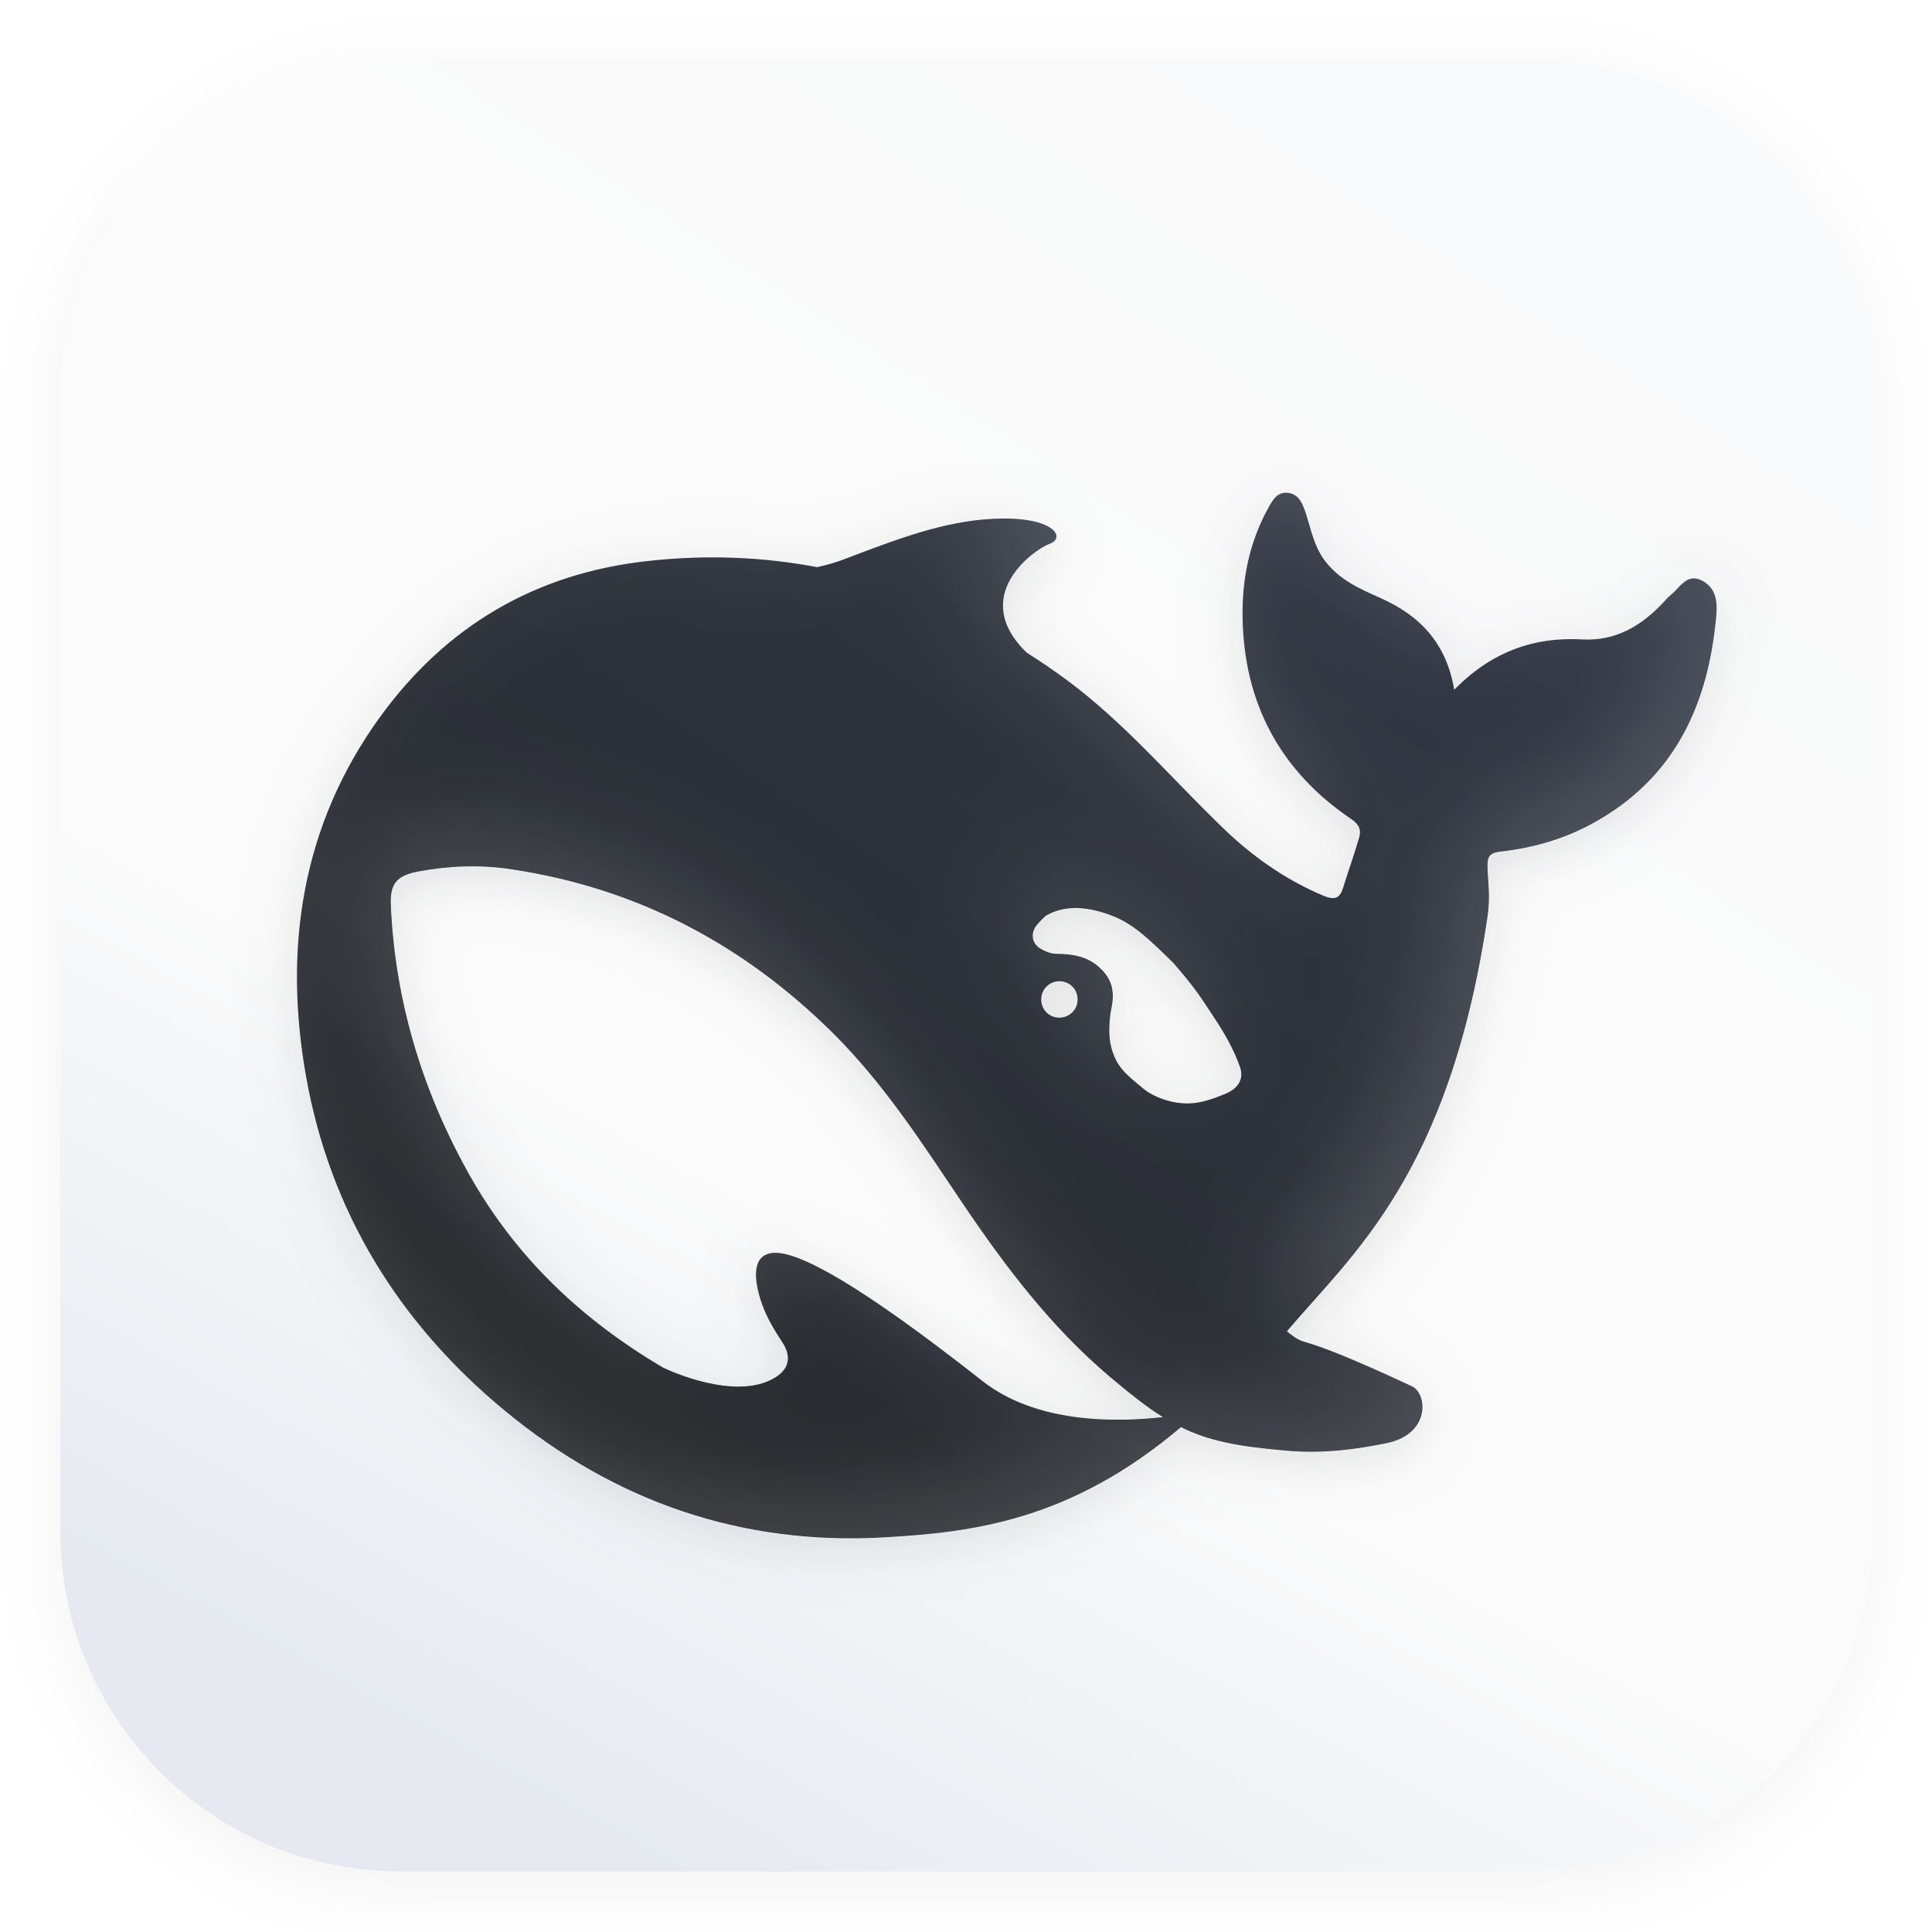
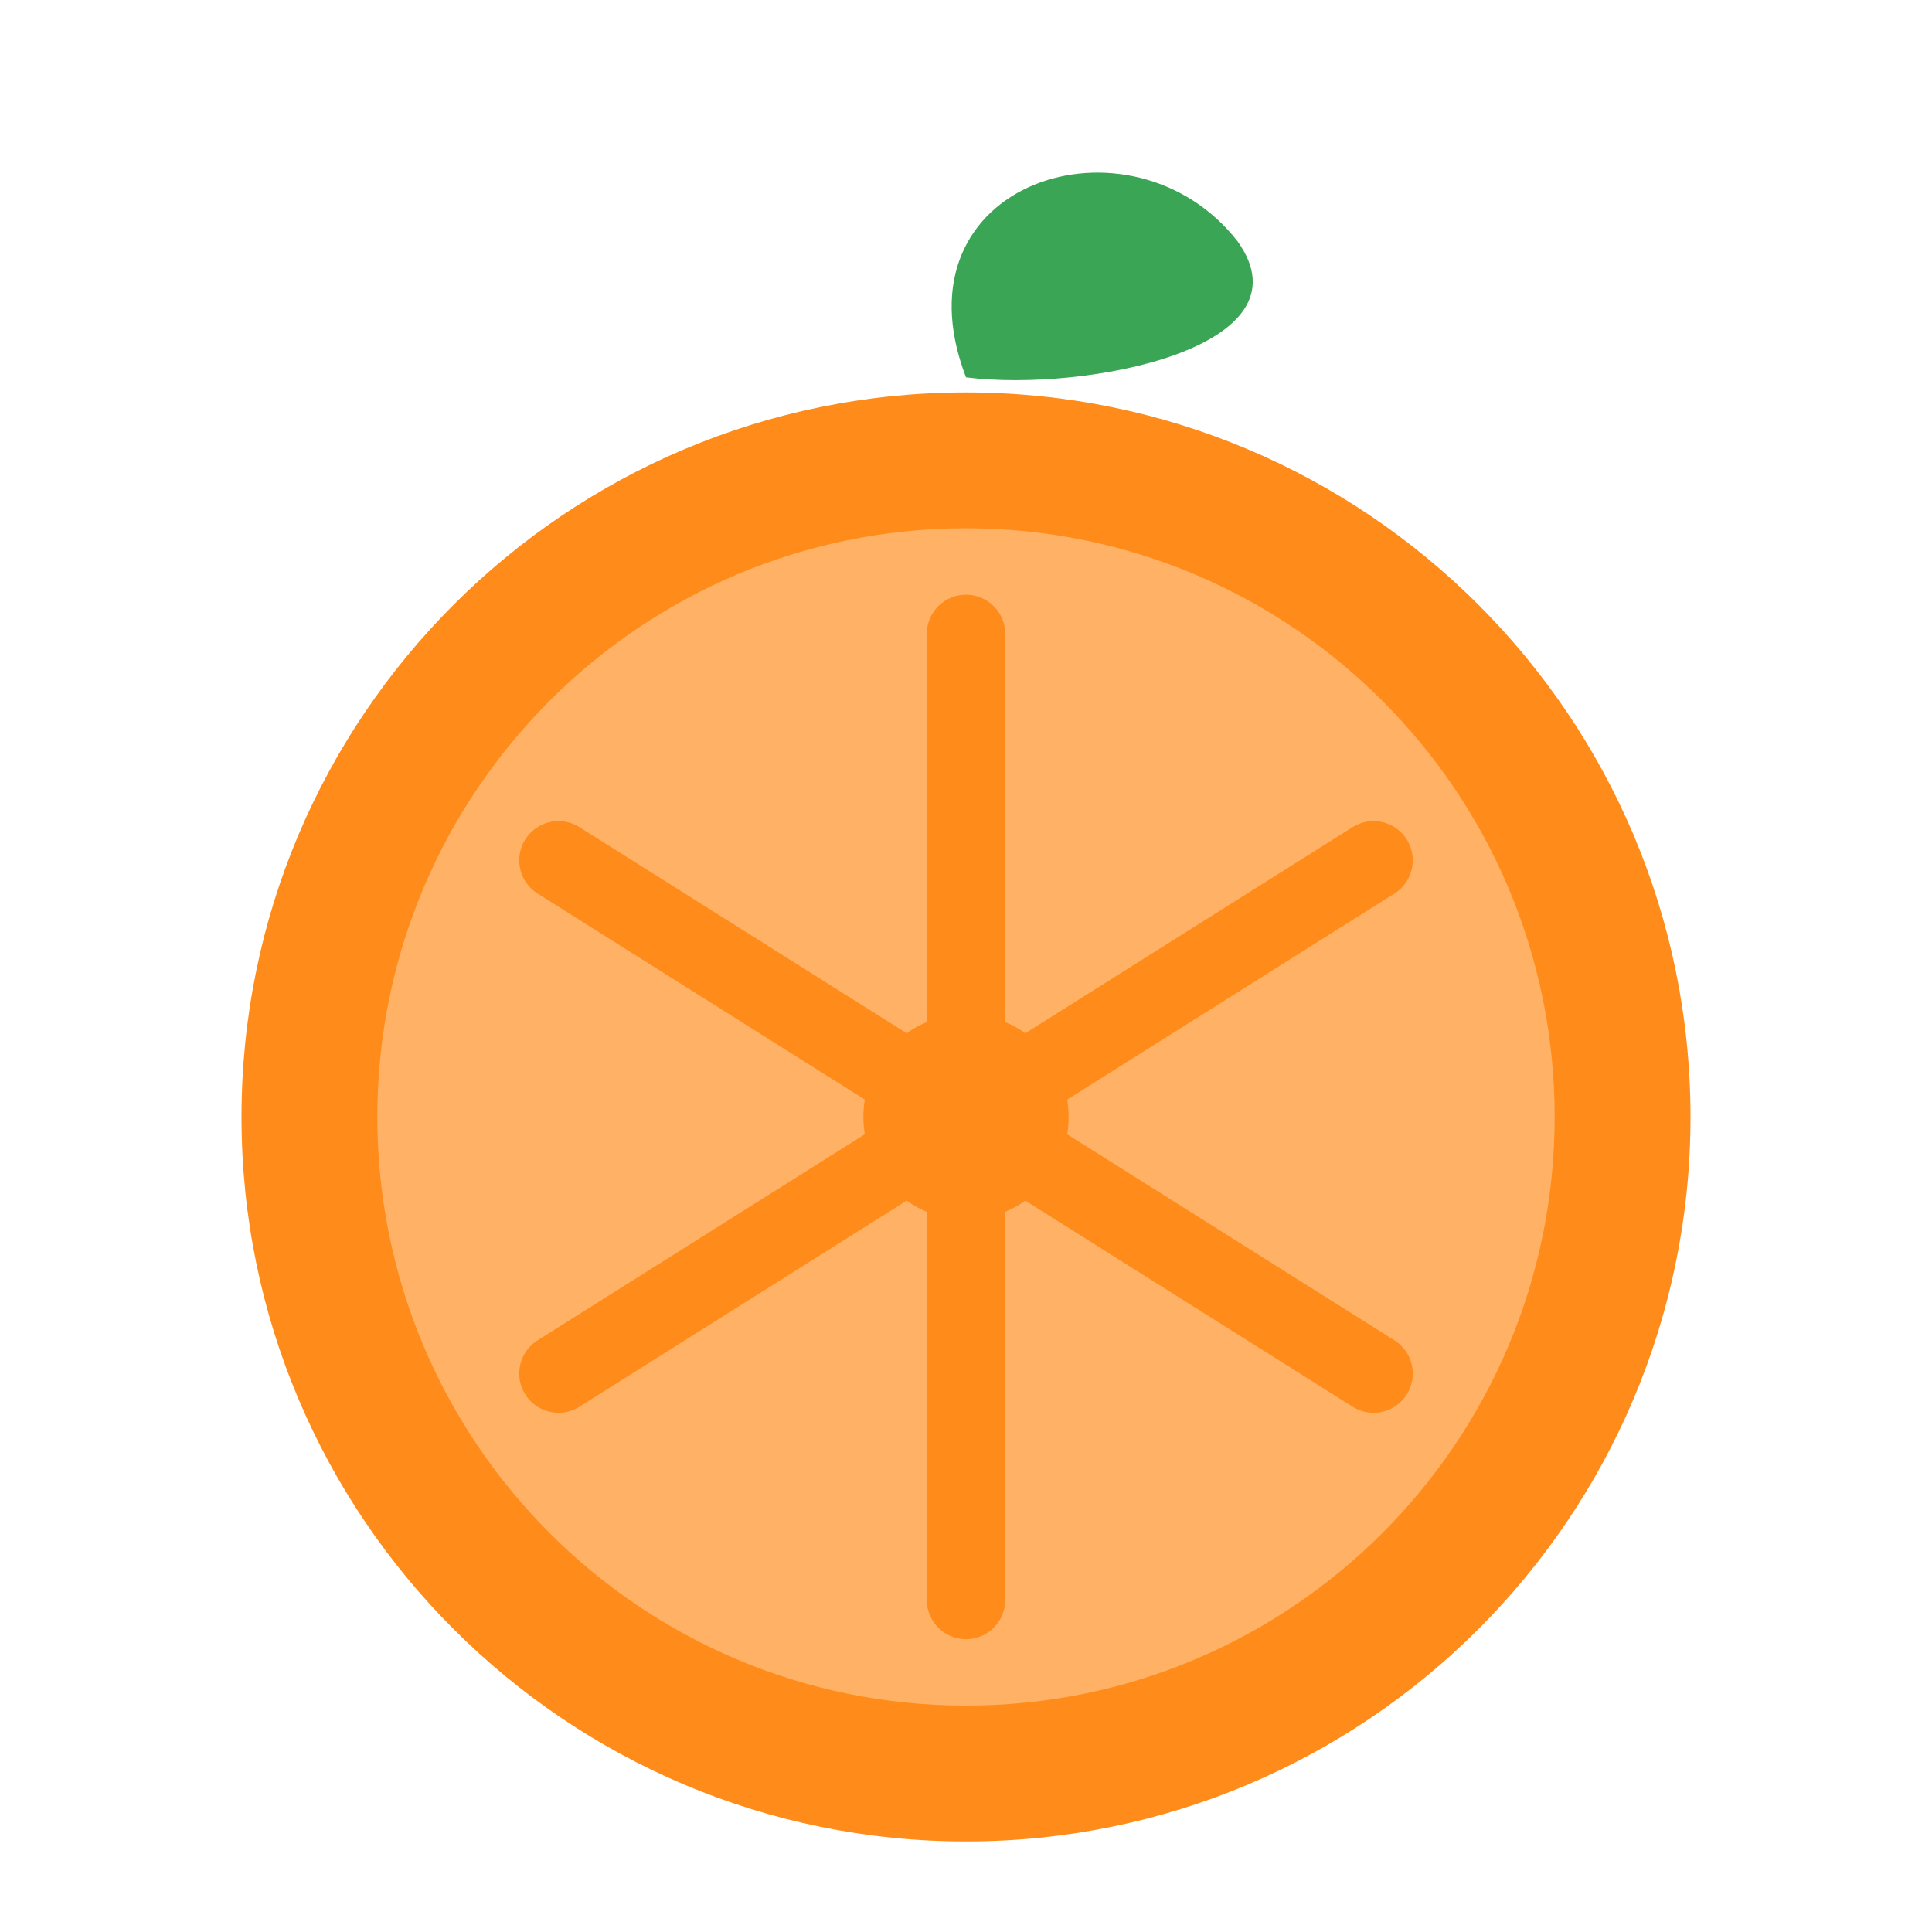
- <svg xmlns="http://www.w3.org/2000/svg" width="1024" height="1024" viewBox="0 0 1024 1024" fill="none">
-   <g transform="translate(32 32) scale(0.9375) translate(-40 -32)">
-     <g filter="url(#filter0_d_1637_371)">
-       <rect rx="192" width="1024" height="1024" transform="translate(40 32)" fill="#FBFBFB" />
-       <rect rx="192" width="1024" height="1024" transform="translate(40 32)" fill="url(#paint0_linear_1637_371)" fill-opacity="0.4" />
-       <rect rx="192" width="1024" height="1024" transform="translate(40 32)" fill="url(#paint1_linear_1637_371)" fill-opacity="0.8" />
-       <g id="tray-glyph" filter="url(#filter1_ddi_1637_371)">
-         <path d="M968.002 326.025C959.5 321.85 955.842 329.804 950.865 333.835C949.162 335.143 947.722 336.834 946.283 338.393C933.859 351.673 919.336 360.407 900.376 359.363C872.649 357.804 848.963 366.525 828.035 387.759C823.586 361.583 808.812 345.951 786.313 335.936C774.536 330.729 762.64 325.51 754.401 314.186C748.645 306.112 747.074 297.127 744.195 288.274C742.36 282.936 740.538 277.465 734.385 276.554C727.718 275.51 725.103 281.112 722.476 285.803C712.006 304.95 707.952 326.039 708.349 347.405C709.26 395.463 729.54 433.742 769.823 460.962C774.404 464.094 775.579 467.212 774.14 471.771C771.394 481.153 768.119 490.257 765.241 499.639C763.406 505.624 760.66 506.933 754.256 504.329C732.154 495.08 713.049 481.417 696.175 464.874C667.524 437.138 641.633 406.536 609.325 382.566C601.733 376.964 594.154 371.758 586.298 366.802C553.33 334.773 590.616 308.464 599.251 305.333C608.282 302.082 602.393 290.877 573.214 291.009C544.048 291.141 517.364 300.906 483.353 313.935C478.389 315.891 473.147 317.318 467.786 318.494C436.917 312.64 404.873 311.332 371.377 315.111C308.332 322.141 257.975 351.964 220.953 402.876C176.471 464.081 166.014 533.624 178.835 606.153C192.302 682.594 231.291 745.887 291.194 795.372C353.328 846.68 424.876 871.813 506.498 866.99C556.076 864.122 611.279 857.489 673.532 804.74C689.23 812.55 705.708 815.681 733.052 818.02C754.111 819.976 774.391 816.976 790.076 813.726C814.674 808.519 812.971 785.726 804.072 781.564C731.995 747.962 747.826 761.638 733.435 750.565C770.06 707.198 825.263 662.139 846.85 516.156C848.553 504.567 847.114 497.273 846.85 487.892C846.718 482.157 848.025 479.95 854.574 479.303C872.623 477.215 890.156 472.273 906.238 463.42C952.938 437.892 971.765 395.965 976.215 345.7C976.875 338.01 976.083 330.069 967.976 326.039L968.002 326.025ZM561.067 778.432C491.222 723.477 457.343 705.374 443.347 706.154C430.263 706.933 432.626 721.918 435.505 731.682C438.515 741.315 442.436 747.962 447.929 756.418C451.718 762.021 454.346 770.345 444.14 776.609C421.641 790.549 382.533 771.918 380.698 771.006C335.174 744.182 297.109 708.757 270.293 660.316C244.389 613.698 229.35 563.685 226.868 510.302C226.208 497.406 230.01 492.847 242.831 490.508C259.704 487.376 277.106 486.729 293.98 489.2C365.264 499.625 425.959 531.523 476.844 582.052C505.878 610.831 527.861 645.213 550.491 678.815C574.561 714.492 600.452 748.49 633.42 776.358C645.066 786.122 654.348 793.548 663.247 799.019C636.431 802.018 591.698 802.666 561.08 778.445L561.067 778.432ZM594.55 562.905C594.55 557.171 599.132 552.625 604.888 552.625C606.195 552.625 607.371 552.876 608.414 553.273C609.853 553.801 611.16 554.581 612.203 555.744C614.038 557.567 615.081 560.17 615.081 562.905C615.081 568.64 610.5 573.185 604.743 573.185C598.987 573.185 594.537 568.627 594.537 562.905H594.55ZM698.539 616.301C691.871 619.037 685.19 621.375 678.787 621.64C668.845 622.155 657.992 618.125 652.103 613.17C642.953 605.479 636.404 601.185 633.658 587.773C632.483 582.039 633.13 573.185 634.186 568.111C636.536 557.171 633.922 550.141 626.212 543.759C619.927 538.553 611.952 537.112 603.185 537.112C599.911 537.112 596.914 535.685 594.682 534.509C591.025 532.686 588.015 528.127 590.893 522.525C591.804 520.701 596.254 516.275 597.297 515.495C609.206 508.716 622.937 510.936 635.625 516.01C647.403 520.833 656.288 529.686 669.109 542.186C682.193 557.289 684.543 561.465 692.003 572.789C697.892 581.642 703.252 590.759 706.909 601.185C709.128 607.699 706.249 613.038 698.539 616.288V616.301Z" fill="url(#paint2_linear_1637_371)" fill-opacity="0.9" />
-       </g>
-     </g>
+ <svg xmlns="http://www.w3.org/2000/svg" viewBox="0 0 64 64">
+   <circle cx="32" cy="37" r="24" fill="#ff8c1a" />
+   <circle cx="32" cy="37" r="19.5" fill="#ffb266" />
+   <g stroke="#ff8c1a" stroke-width="2.6" stroke-linecap="round">
+     <line x1="32" y1="37" x2="32" y2="21" />
+     <line x1="32" y1="37" x2="45.5" y2="28.5" />
+     <line x1="32" y1="37" x2="45.5" y2="45.5" />
+     <line x1="32" y1="37" x2="32" y2="53" />
+     <line x1="32" y1="37" x2="18.5" y2="45.5" />
+     <line x1="32" y1="37" x2="18.5" y2="28.5" />
  </g>
-   <defs>
-     <filter id="filter0_d_1637_371" x="-8" y="-16" width="1120" height="1120" filterUnits="userSpaceOnUse" color-interpolation-filters="sRGB">
-       <feFlood flood-opacity="0" result="BackgroundImageFix" />
-       <feColorMatrix in="SourceAlpha" type="matrix" values="0 0 0 0 0 0 0 0 0 0 0 0 0 0 0 0 0 0 127 0" result="hardAlpha" />
-       <feOffset dy="8" />
-       <feGaussianBlur stdDeviation="20" />
-       <feComposite in2="hardAlpha" operator="out" />
-       <feColorMatrix type="matrix" values="0 0 0 0 0 0 0 0 0 0 0 0 0 0 0 0 0 0 0.05 0" />
-       <feBlend mode="normal" in2="BackgroundImageFix" result="effect1_dropShadow_1637_371" />
-       <feBlend mode="normal" in="BackgroundImageFix" in2="effect1_dropShadow_1637_371" result="BackgroundImageFix" />
-       <feBlend mode="normal" in="SourceGraphic" in2="BackgroundImageFix" result="shape" />
-     </filter>
-     <filter id="filter1_ddi_1637_371" x="133.744" y="240.427" width="882.652" height="671.147" filterUnits="userSpaceOnUse" color-interpolation-filters="sRGB">
-       <feFlood flood-opacity="0" result="BackgroundImageFix" />
-       <feColorMatrix in="SourceAlpha" type="matrix" values="0 0 0 0 0 0 0 0 0 0 0 0 0 0 0 0 0 0 127 0" result="hardAlpha" />
-       <feOffset dy="4" />
-       <feGaussianBlur stdDeviation="20" />
-       <feComposite in2="hardAlpha" operator="out" />
-       <feColorMatrix type="matrix" values="0 0 0 0 0.176 0 0 0 0 0.192 0 0 0 0 0.231 0 0 0 0.08 0" />
-       <feBlend mode="normal" in2="BackgroundImageFix" result="effect1_dropShadow_1637_371" />
-       <feColorMatrix in="SourceAlpha" type="matrix" values="0 0 0 0 0 0 0 0 0 0 0 0 0 0 0 0 0 0 127 0" result="hardAlpha" />
-       <feOffset dy="8" />
-       <feGaussianBlur stdDeviation="8" />
-       <feComposite in2="hardAlpha" operator="out" />
-       <feColorMatrix type="matrix" values="0 0 0 0 0.173 0 0 0 0 0.188 0 0 0 0 0.224 0 0 0 0.04 0" />
-       <feBlend mode="normal" in2="effect1_dropShadow_1637_371" result="effect2_dropShadow_1637_371" />
-       <feBlend mode="normal" in="SourceGraphic" in2="BackgroundImageFix" result="shape" />
-       <feColorMatrix in="SourceAlpha" type="matrix" values="0 0 0 0 0 0 0 0 0 0 0 0 0 0 0 0 0 0 127 0" result="hardAlpha" />
-       <feOffset dx="-16" dy="-20" />
-       <feGaussianBlur stdDeviation="30" />
-       <feComposite in2="hardAlpha" operator="arithmetic" k2="-1" k3="1" />
-       <feColorMatrix type="matrix" values="0 0 0 0 1 0 0 0 0 1 0 0 0 0 1 0 0 0 0.15 0" />
-       <feBlend mode="normal" in2="shape" result="effect3_innerShadow_1637_371" />
-       <feBlend mode="normal" in="effect3_innerShadow_1637_371" in2="effect2_dropShadow_1637_371" result="effect3_innerShadow_1637_371" />
-     </filter>
-     <linearGradient id="paint0_linear_1637_371" x1="973.58" y1="1.59609e-05" x2="378.123" y2="917.86" gradientUnits="userSpaceOnUse">
-       <stop offset="0.142" stop-color="#D4DBE9" />
-       <stop offset="0.486" stop-color="#FBFBFB" />
-     </linearGradient>
-     <linearGradient id="paint1_linear_1637_371" x1="603.371" y1="445.063" x2="239.356" y2="1111.41" gradientUnits="userSpaceOnUse">
-       <stop offset="0.363" stop-color="#FBFBFB" />
-       <stop offset="0.83" stop-color="#E1E6EE" />
-     </linearGradient>
-     <linearGradient id="paint2_linear_1637_371" x1="849.855" y1="39.085" x2="331.636" y2="802.645" gradientUnits="userSpaceOnUse">
-       <stop offset="0.086" stop-color="#1C2434" />
-       <stop offset="1" stop-color="#0F1115" />
-     </linearGradient>
-   </defs>
+   <circle cx="32" cy="37" r="3.4" fill="#ff8c1a" />
+   <path d="M32 12.5 C29.5 6, 37.5 3.5, 41 8 C43.5 11.5, 36 13, 32 12.5 Z" fill="#3aa655" />
</svg>
